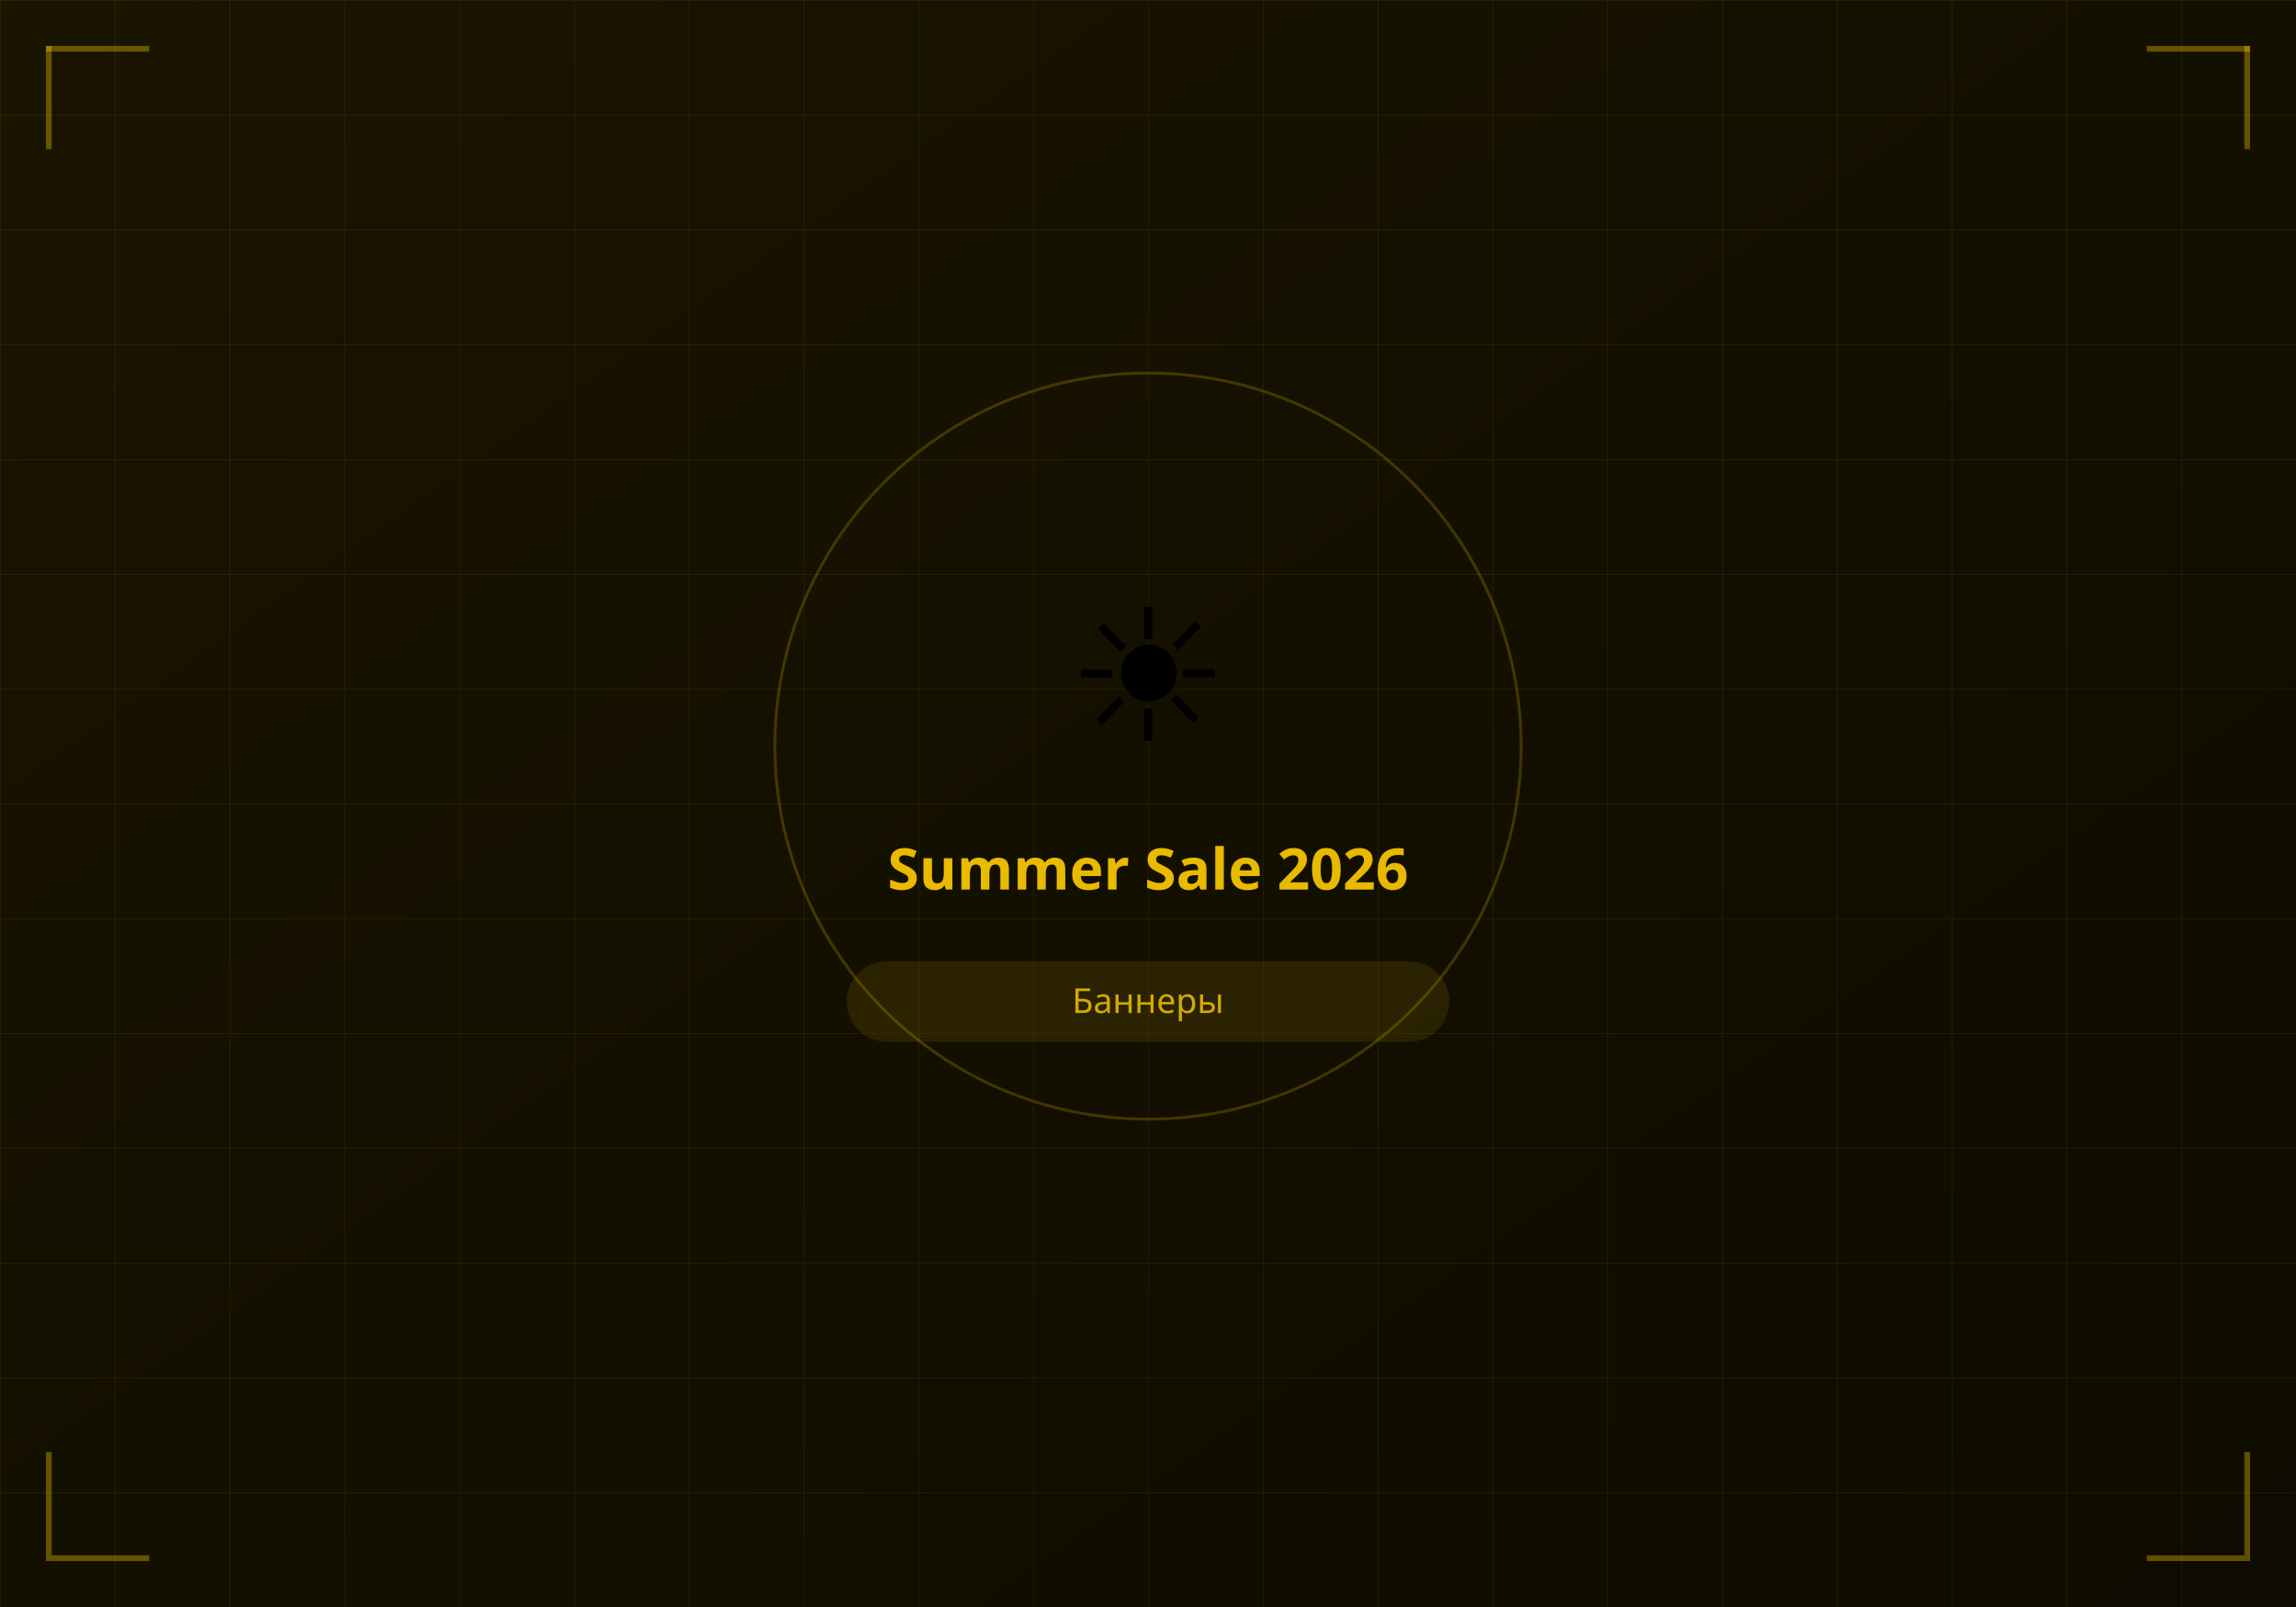
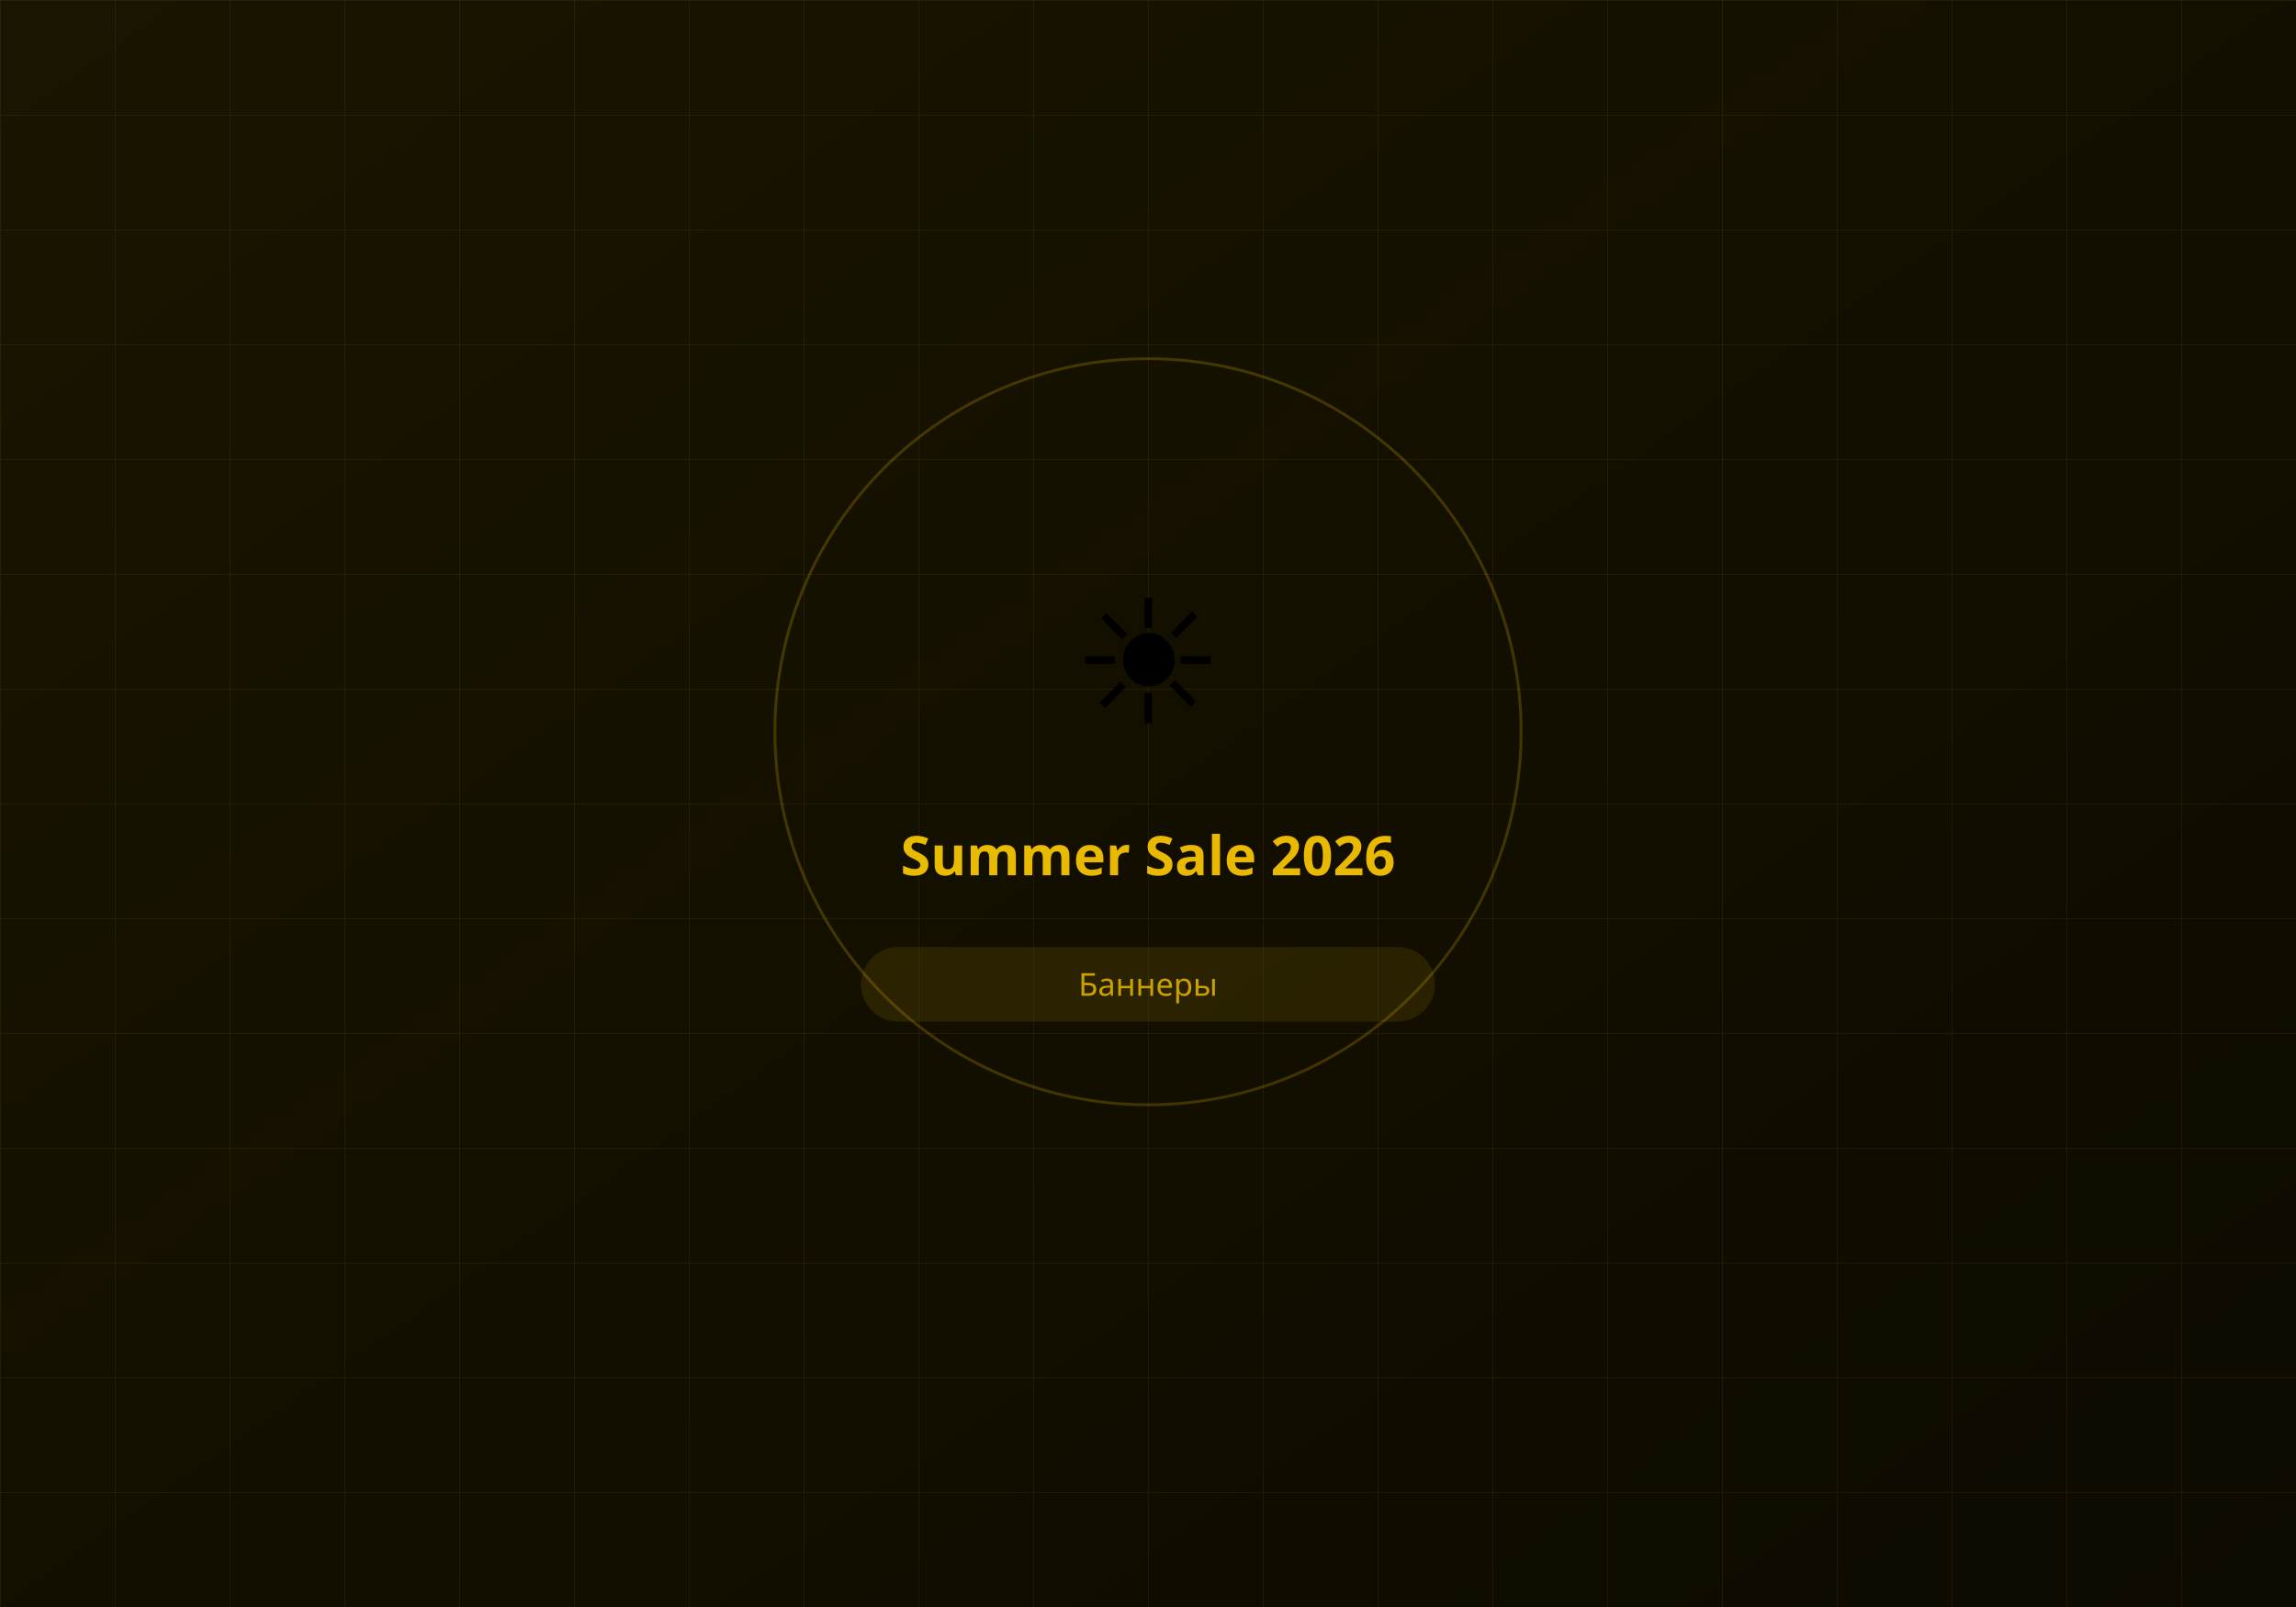
<svg xmlns="http://www.w3.org/2000/svg" viewBox="0 0 800 560" width="800" height="560">
  <defs>
-     <linearGradient id="g" x1="0" y1="0" x2="1" y2="1">
+     <linearGradient id="bg" x1="0" y1="0" x2="1" y2="1">
      <stop offset="0%" stop-color="#1a1500" />
-       <stop offset="100%" stop-color="#0e0b00" />
+       <stop offset="100%" stop-color="#0d0a00" />
    </linearGradient>
-     <pattern id="p" width="40" height="40" patternUnits="userSpaceOnUse">
+     <pattern id="grid" width="40" height="40" patternUnits="userSpaceOnUse">
      <path d="M40 0L0 0L0 40" fill="none" stroke="#ffcc00" stroke-width="0.3" opacity="0.15" />
    </pattern>
  </defs>
-   <rect width="800" height="560" fill="url(#g)" />
-   <rect width="800" height="560" fill="url(#p)" />
-   <circle cx="400" cy="260" r="130" fill="none" stroke="#ffcc00" stroke-width="1" opacity="0.2" />
-   <text x="400" y="240" font-size="64" text-anchor="middle" dominant-baseline="middle" font-family="Segoe UI Emoji,Apple Color Emoji,sans-serif">☀️</text>
-   <text x="400" y="310" font-size="20" font-weight="600" text-anchor="middle" fill="#ffcc00" font-family="system-ui,sans-serif" opacity="0.9">Summer Sale 2026</text>
-   <rect x="295" y="335" width="210" height="28" rx="14" fill="#ffcc00" opacity="0.1" />
-   <text x="400" y="353" font-size="12" text-anchor="middle" fill="#ffcc00" font-family="system-ui,sans-serif" opacity="0.8">Баннеры</text>
-   <rect x="16" y="16" width="36" height="2" fill="#ffcc00" opacity="0.35" />
-   <rect x="16" y="16" width="2" height="36" fill="#ffcc00" opacity="0.35" />
-   <rect x="748" y="16" width="36" height="2" fill="#ffcc00" opacity="0.35" />
-   <rect x="782" y="16" width="2" height="36" fill="#ffcc00" opacity="0.35" />
-   <rect x="16" y="542" width="36" height="2" fill="#ffcc00" opacity="0.35" />
-   <rect x="16" y="506" width="2" height="36" fill="#ffcc00" opacity="0.35" />
-   <rect x="748" y="542" width="36" height="2" fill="#ffcc00" opacity="0.35" />
-   <rect x="782" y="506" width="2" height="36" fill="#ffcc00" opacity="0.35" />
+   <rect width="800" height="560" fill="url(#bg)" />
+   <rect width="800" height="560" fill="url(#grid)" />
+   <circle cx="400" cy="255" r="130" fill="none" stroke="#ffcc00" stroke-width="1" opacity="0.2" />
+   <text x="400" y="235" font-size="60" text-anchor="middle" dominant-baseline="middle" font-family="Segoe UI Emoji,Apple Color Emoji,Noto Color Emoji,sans-serif">☀️</text>
+   <text x="400" y="305" font-size="19" font-weight="600" text-anchor="middle" fill="#ffcc00" font-family="system-ui,sans-serif" opacity="0.9">Summer Sale 2026</text>
+   <rect x="300" y="330" width="200" height="26" rx="13" fill="#ffcc00" opacity="0.1" />
+   <text x="400" y="347" font-size="11" text-anchor="middle" fill="#ffcc00" font-family="system-ui,sans-serif" opacity="0.75">Баннеры</text>
</svg>
